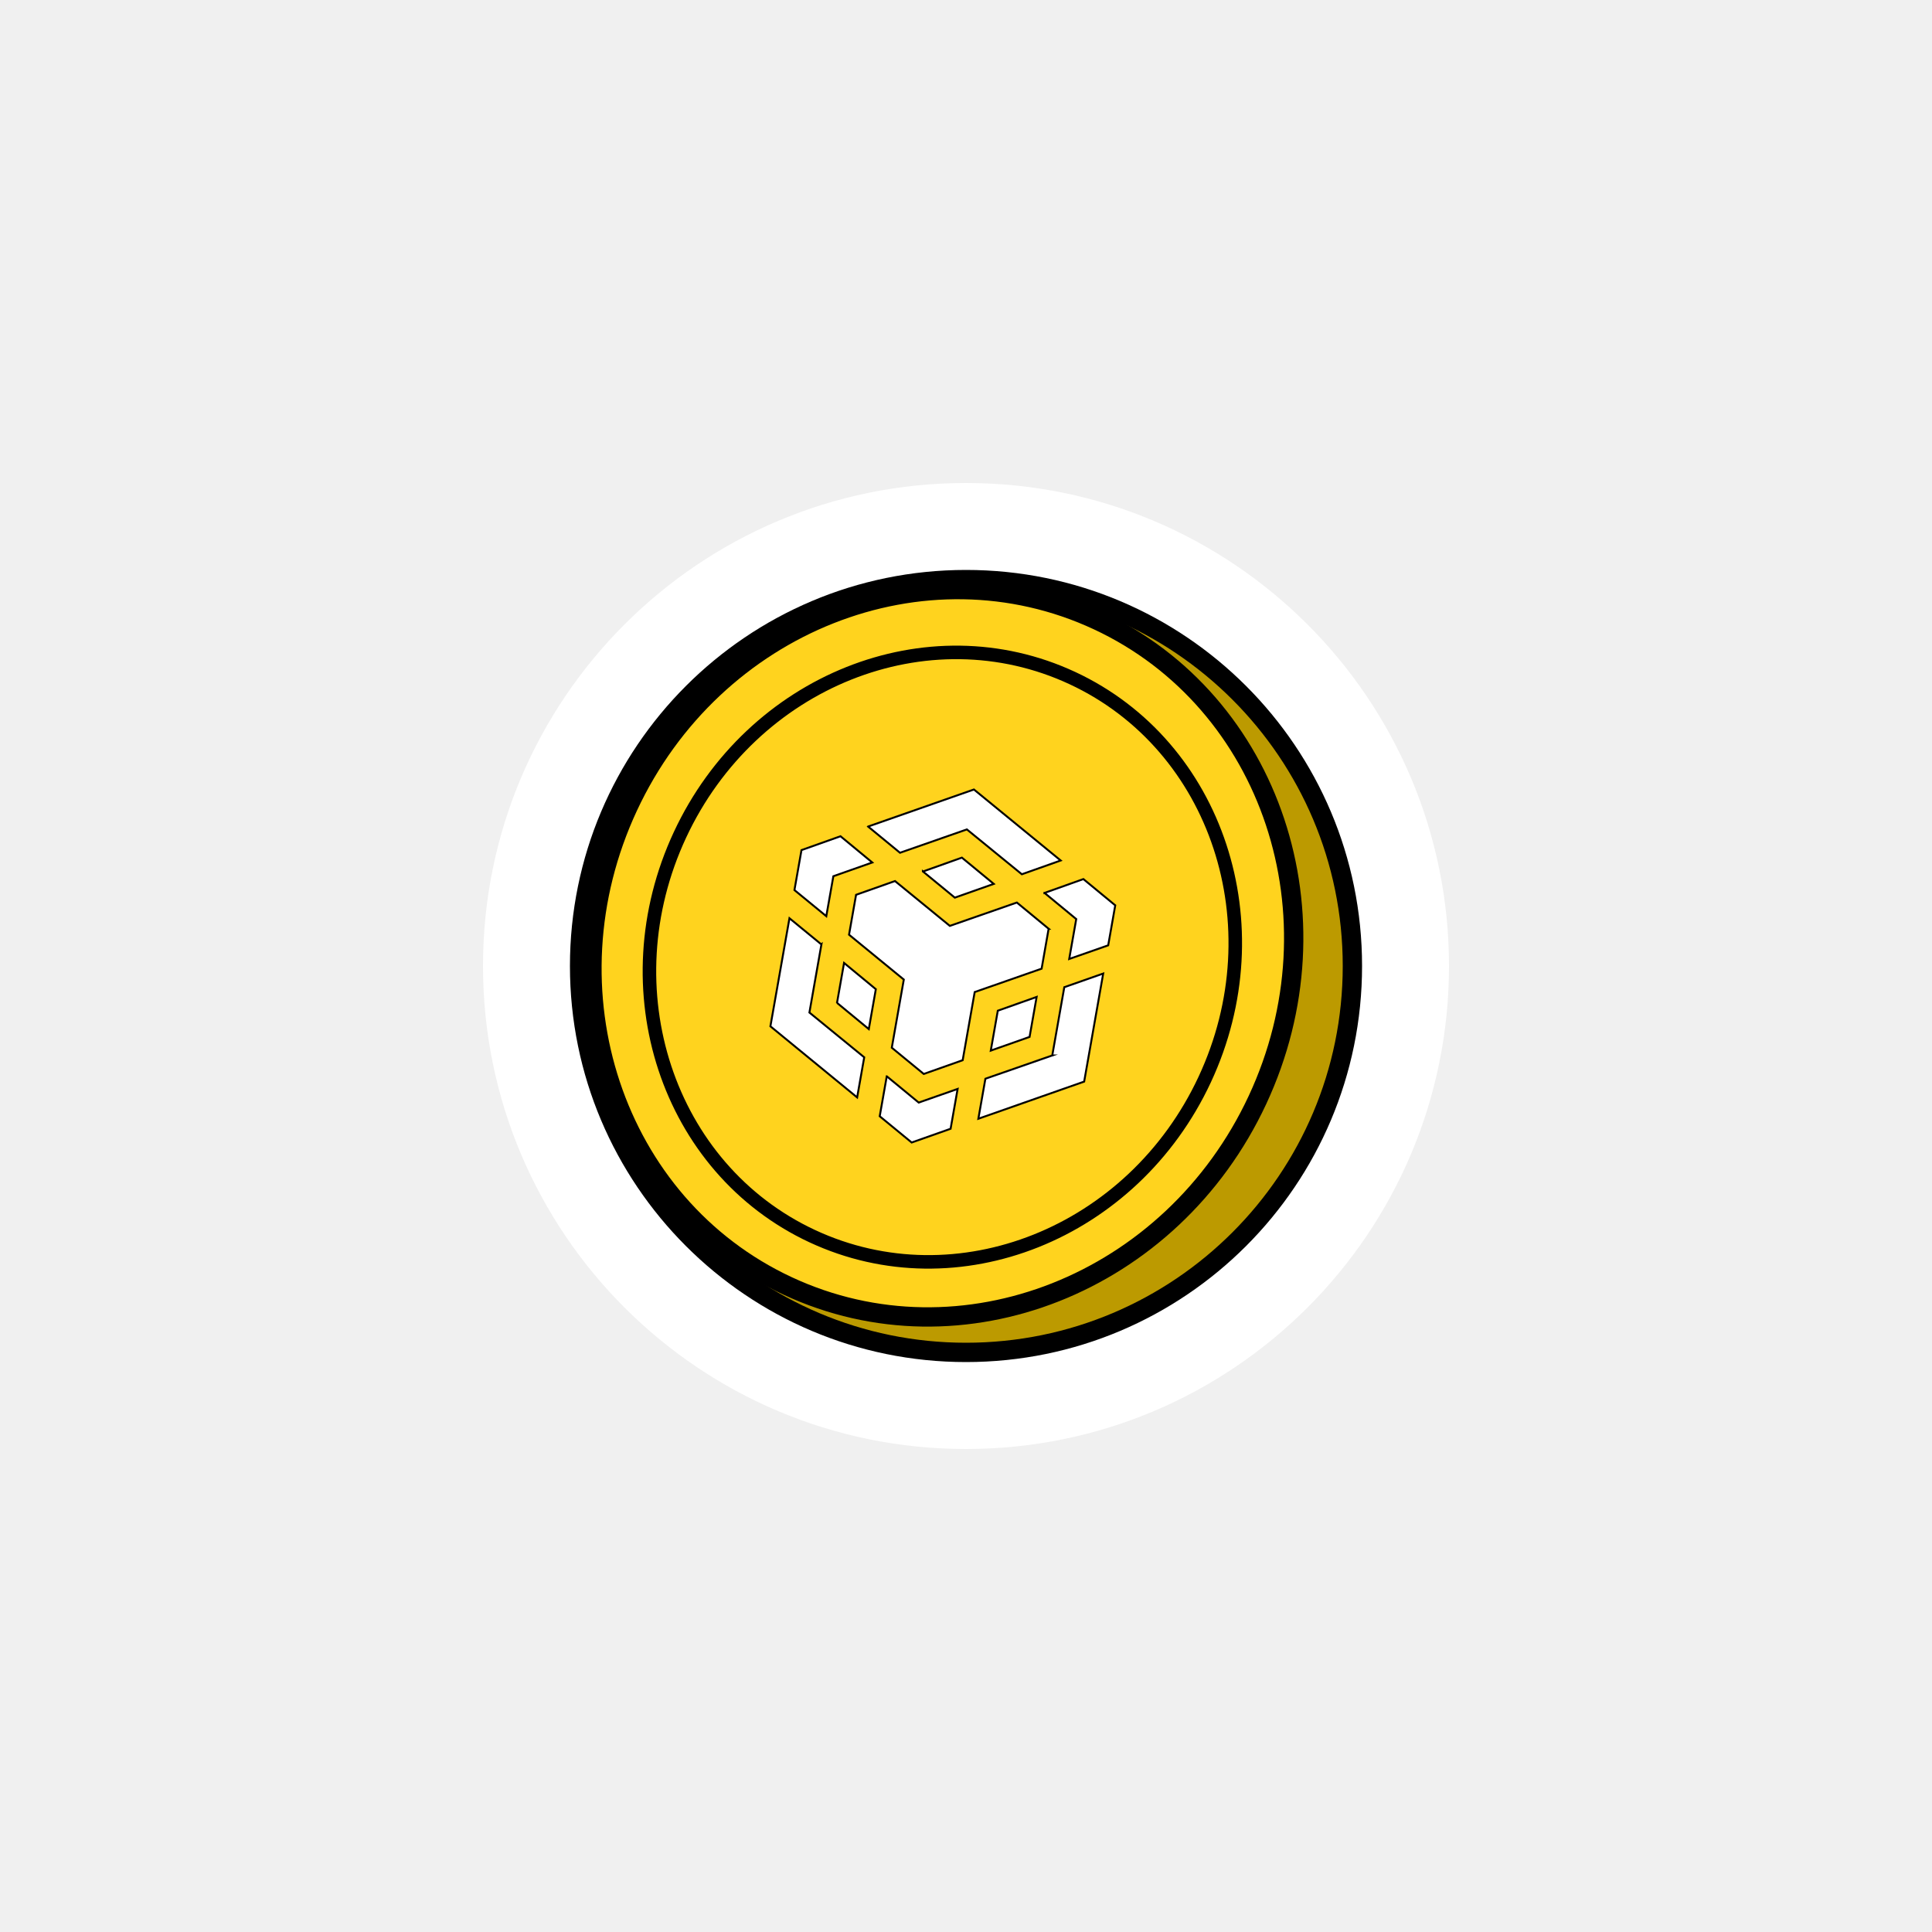
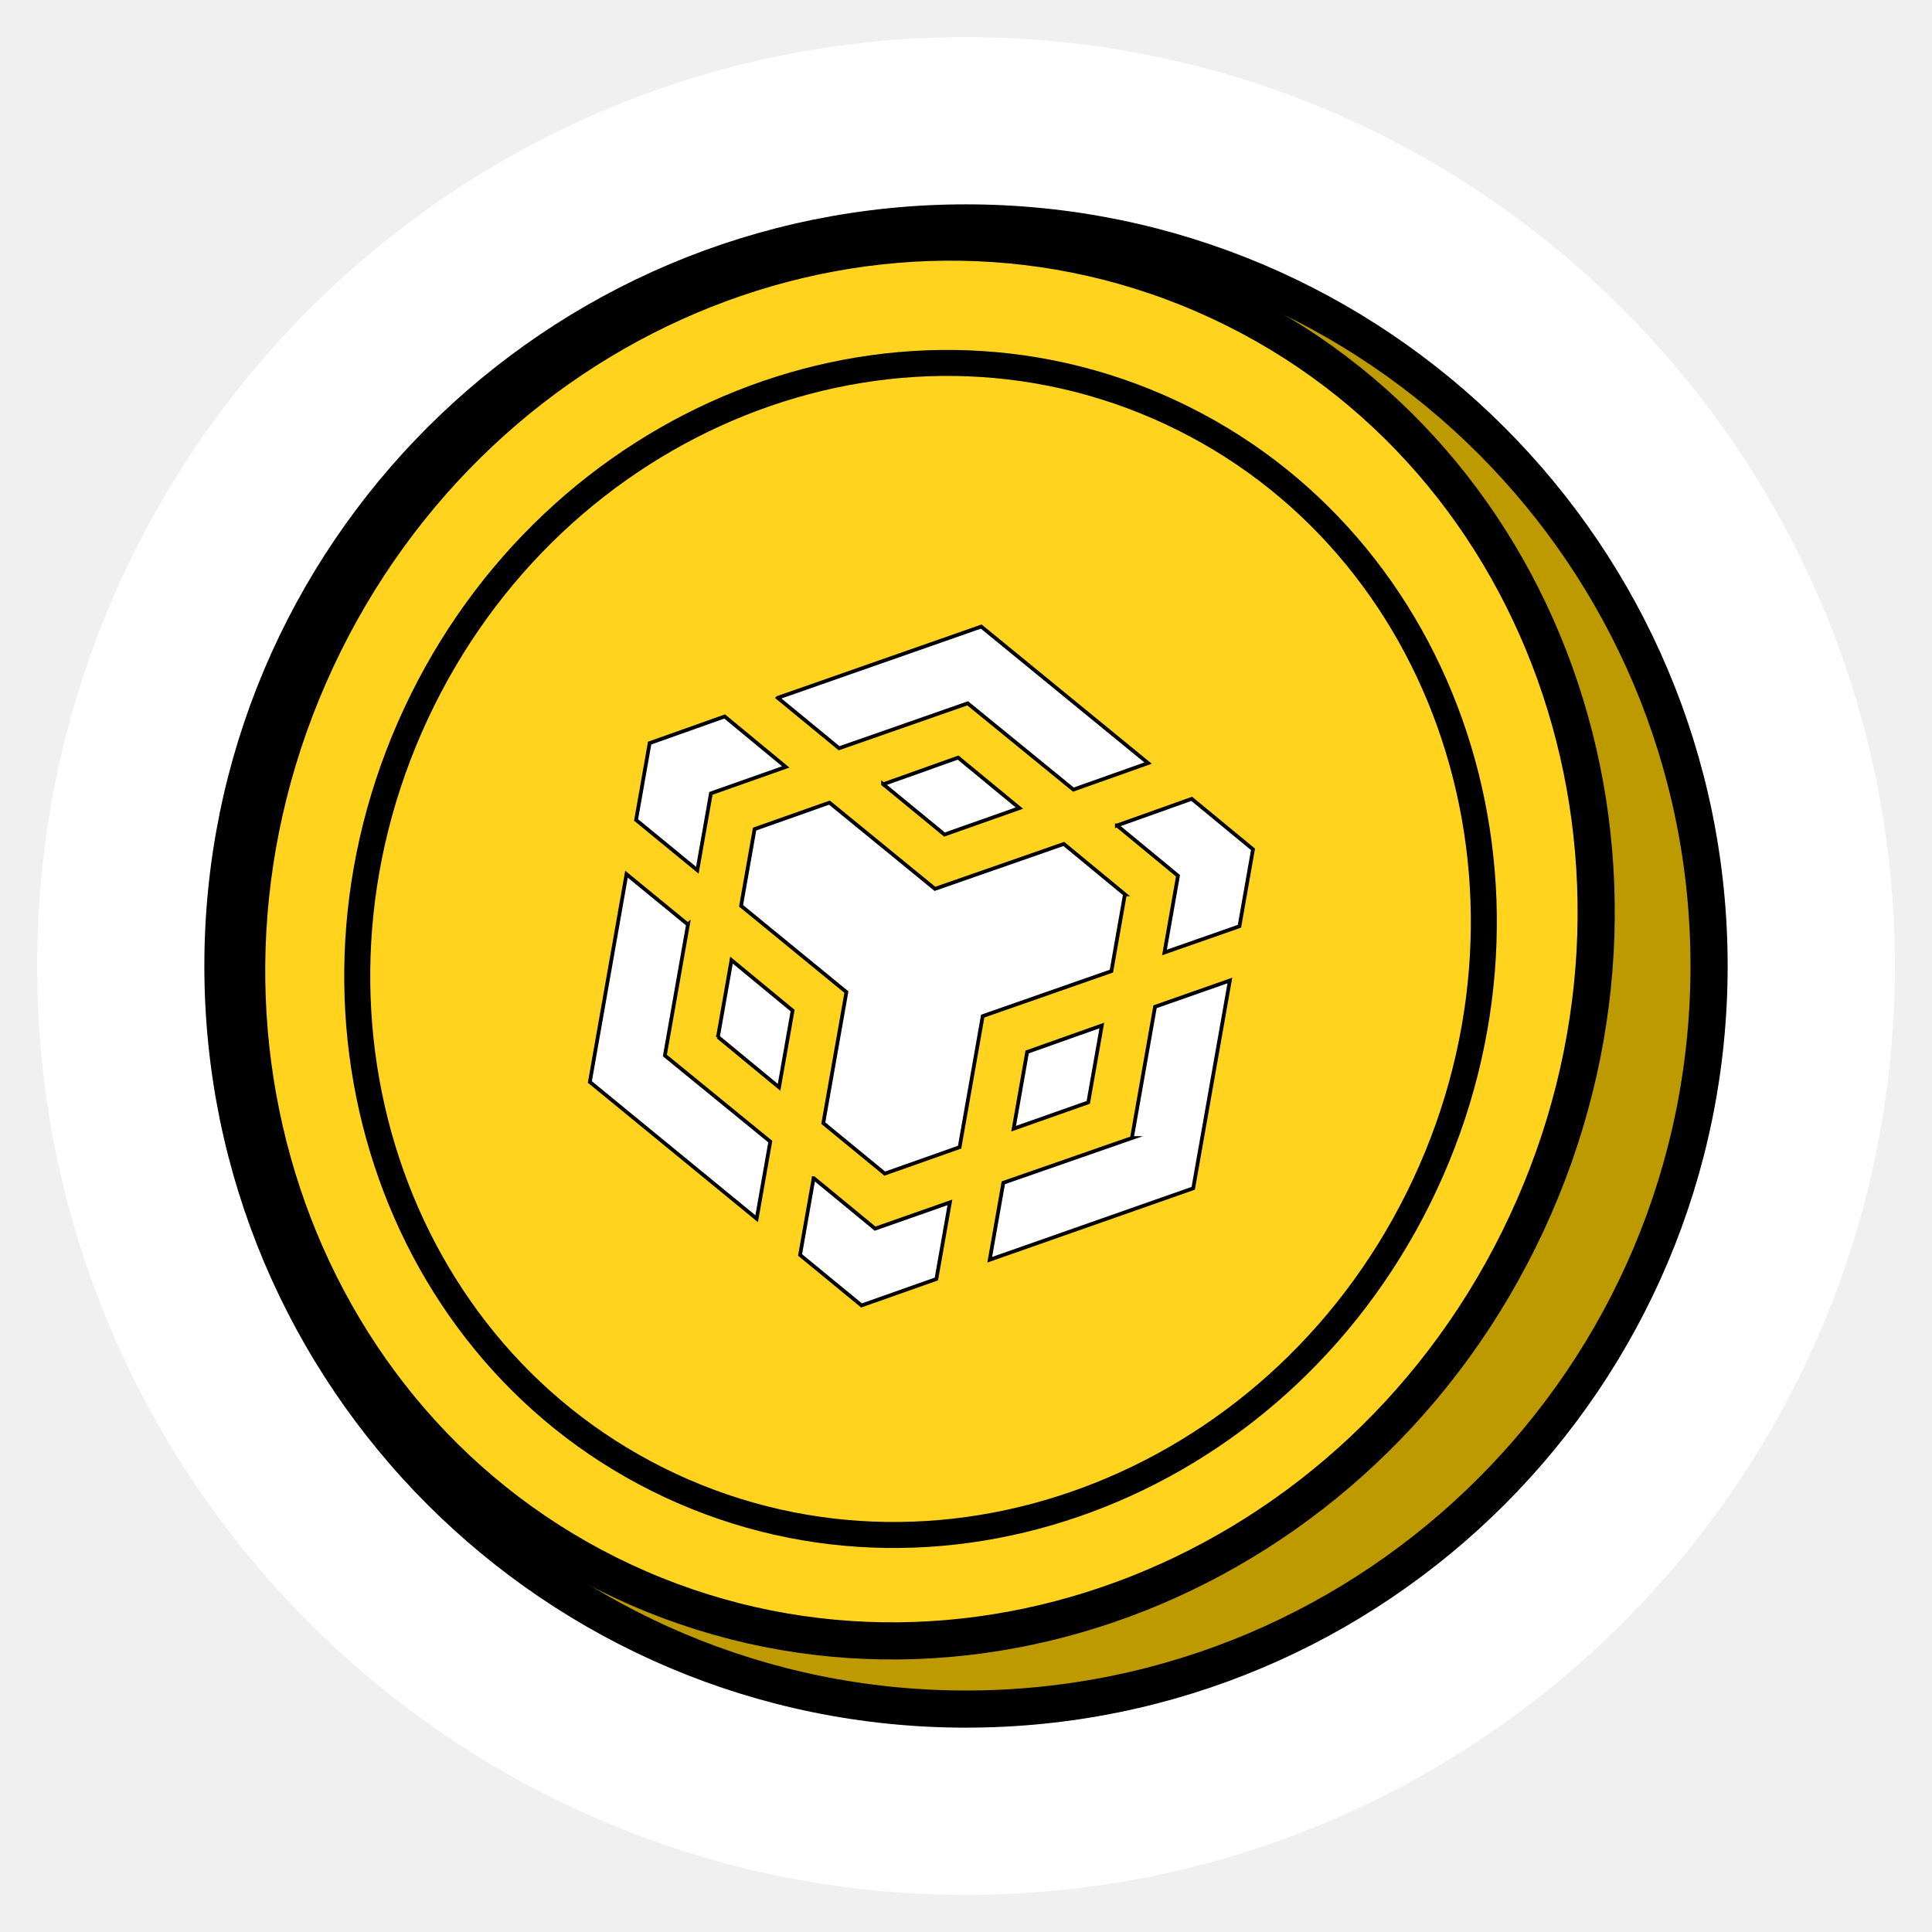
- <svg xmlns="http://www.w3.org/2000/svg" id="_Слой_1" data-name="Слой_1" version="1.1" viewBox="0 0 1000 1000">
+ <svg xmlns="http://www.w3.org/2000/svg" id="_Слой_1" data-name="Слой_1" version="1.1" viewBox="240 240 520 520">
  <defs>
    <style>
      .st0 {
        fill: #bc9a00;
        stroke-width: 10px;
      }

      .st0, .st1, .st2, .st3 {
        stroke: #000;
      }

      .st4, .st1 {
        fill: #fff;
      }

      .st1 {
        stroke-miterlimit: 10;
      }

      .st2 {
        stroke-width: 7px;
      }

      .st2, .st3 {
        fill: #ffd31e;
        stroke-miterlimit: 4;
      }

      .st3 {
        stroke-width: 10px;
      }
    </style>
  </defs>
  <g>
    <circle id="svg_4" class="st4" cx="500" cy="500" r="250" />
    <circle id="svg_5" class="st0" cx="500" cy="500" r="200" />
    <ellipse id="svg_6" class="st3" cx="488.01" cy="493.41" rx="190" ry="179.69" transform="translate(-165.42 727.17) rotate(-65)" />
    <ellipse id="svg_7" class="st2" cx="487.77" cy="495.42" rx="159.35" ry="149.84" transform="translate(-167.38 728.11) rotate(-65)" />
  </g>
  <path class="st1" d="M449.34,427.81l54.76-19.17,44.91,36.75-20.1,7.13-28.46-23.22-34.61,12.09-16.51-13.57ZM542.78,480.72l-16.45-13.57-34.69,12.09-28.39-23.21-20.15,7.12-3.64,20.65,28.35,23.22-6.22,35.27,16.54,13.59,20.15-7.12,6.22-35.27,34.64-12.11,3.63-20.66ZM532.91,536.7l3.65-20.69-20.1,7.13-3.64,20.65,20.09-7.09ZM544.66,546.3l-34.62,12.05-3.65,20.71,54.77-19.23,9.86-55.93-20.14,7.07-6.23,35.33ZM540.61,462.14l16.45,13.57-3.64,20.65,20.18-7.06,3.65-20.7-16.49-13.59-20.16,7.18v-.05ZM458.98,557.12l-3.64,20.65,16.54,13.59,20.15-7.12,3.64-20.62-20.14,7.07-16.5-13.58h-.05ZM433.24,519.08l16.45,13.57,3.64-20.65-16.45-13.58-3.65,20.72v-.06ZM477.68,451.04l16.54,13.58,20.15-7.12-16.49-13.59-20.16,7.18-.04-.04ZM431.34,453.54l20.15-7.12-16.45-13.58-20.19,7.17-3.65,20.68,16.49,13.53,3.65-20.68ZM425.12,488.81l-16.5-13.53-9.86,55.93,44.9,36.81,3.66-20.76-28.37-23.17,6.23-35.33-.06.05Z" />
</svg>
